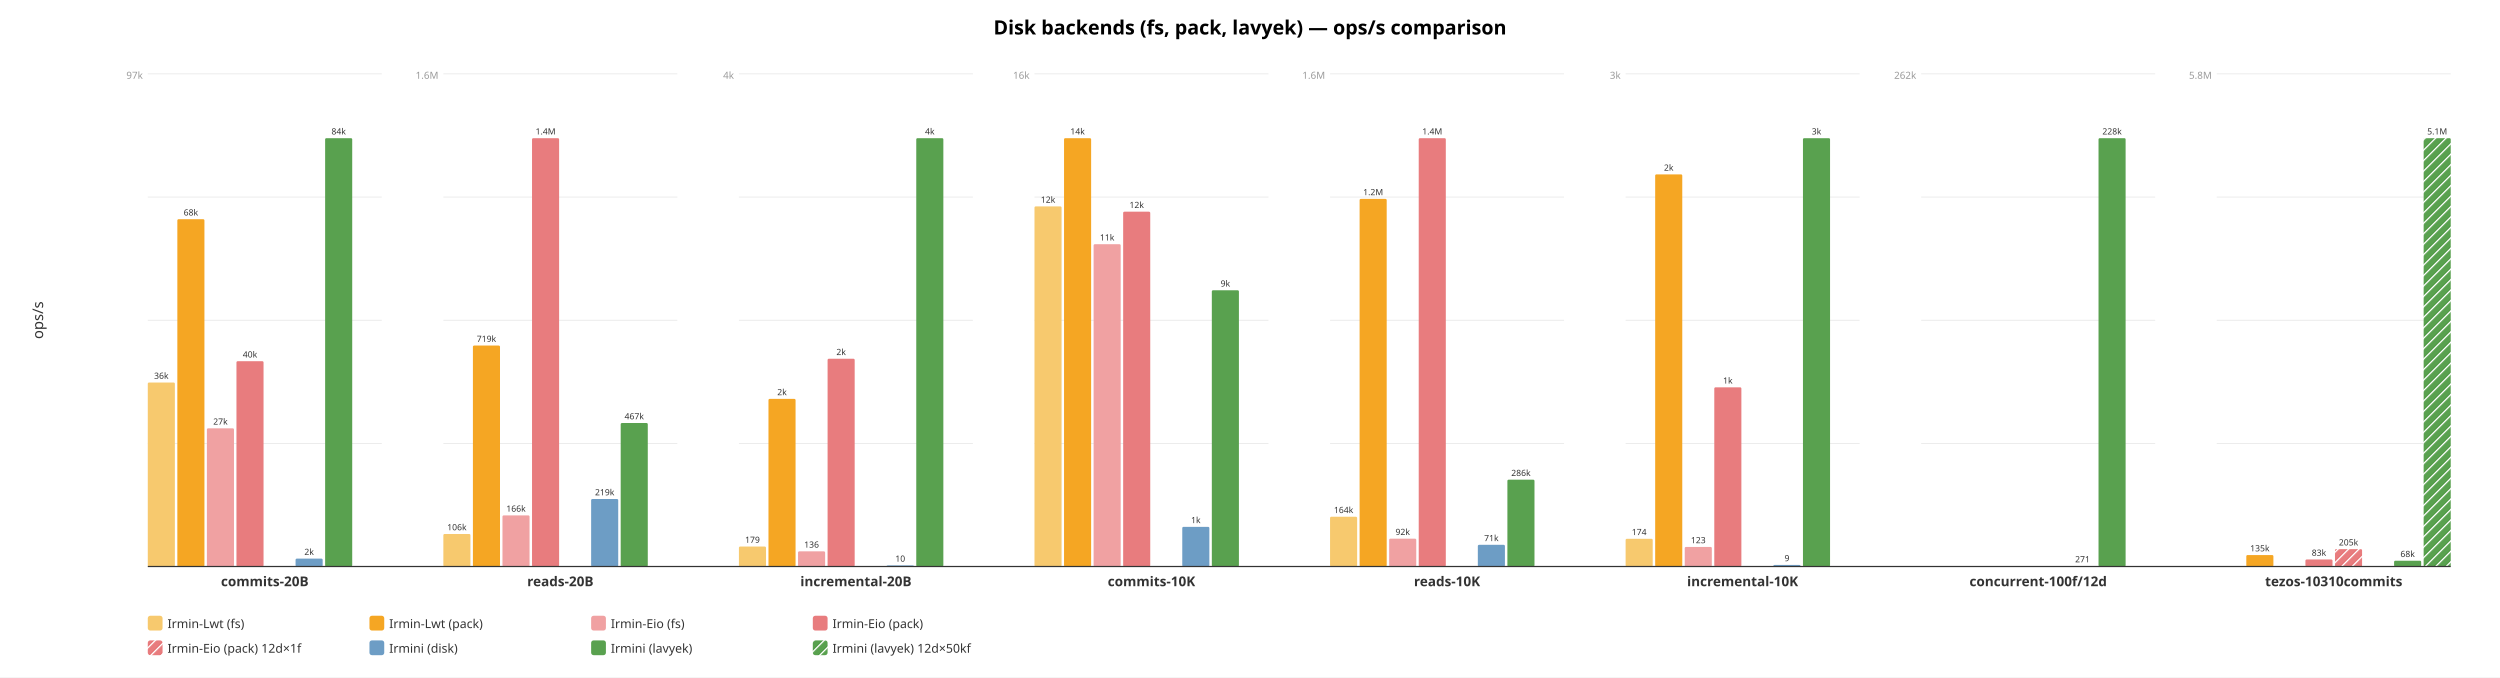
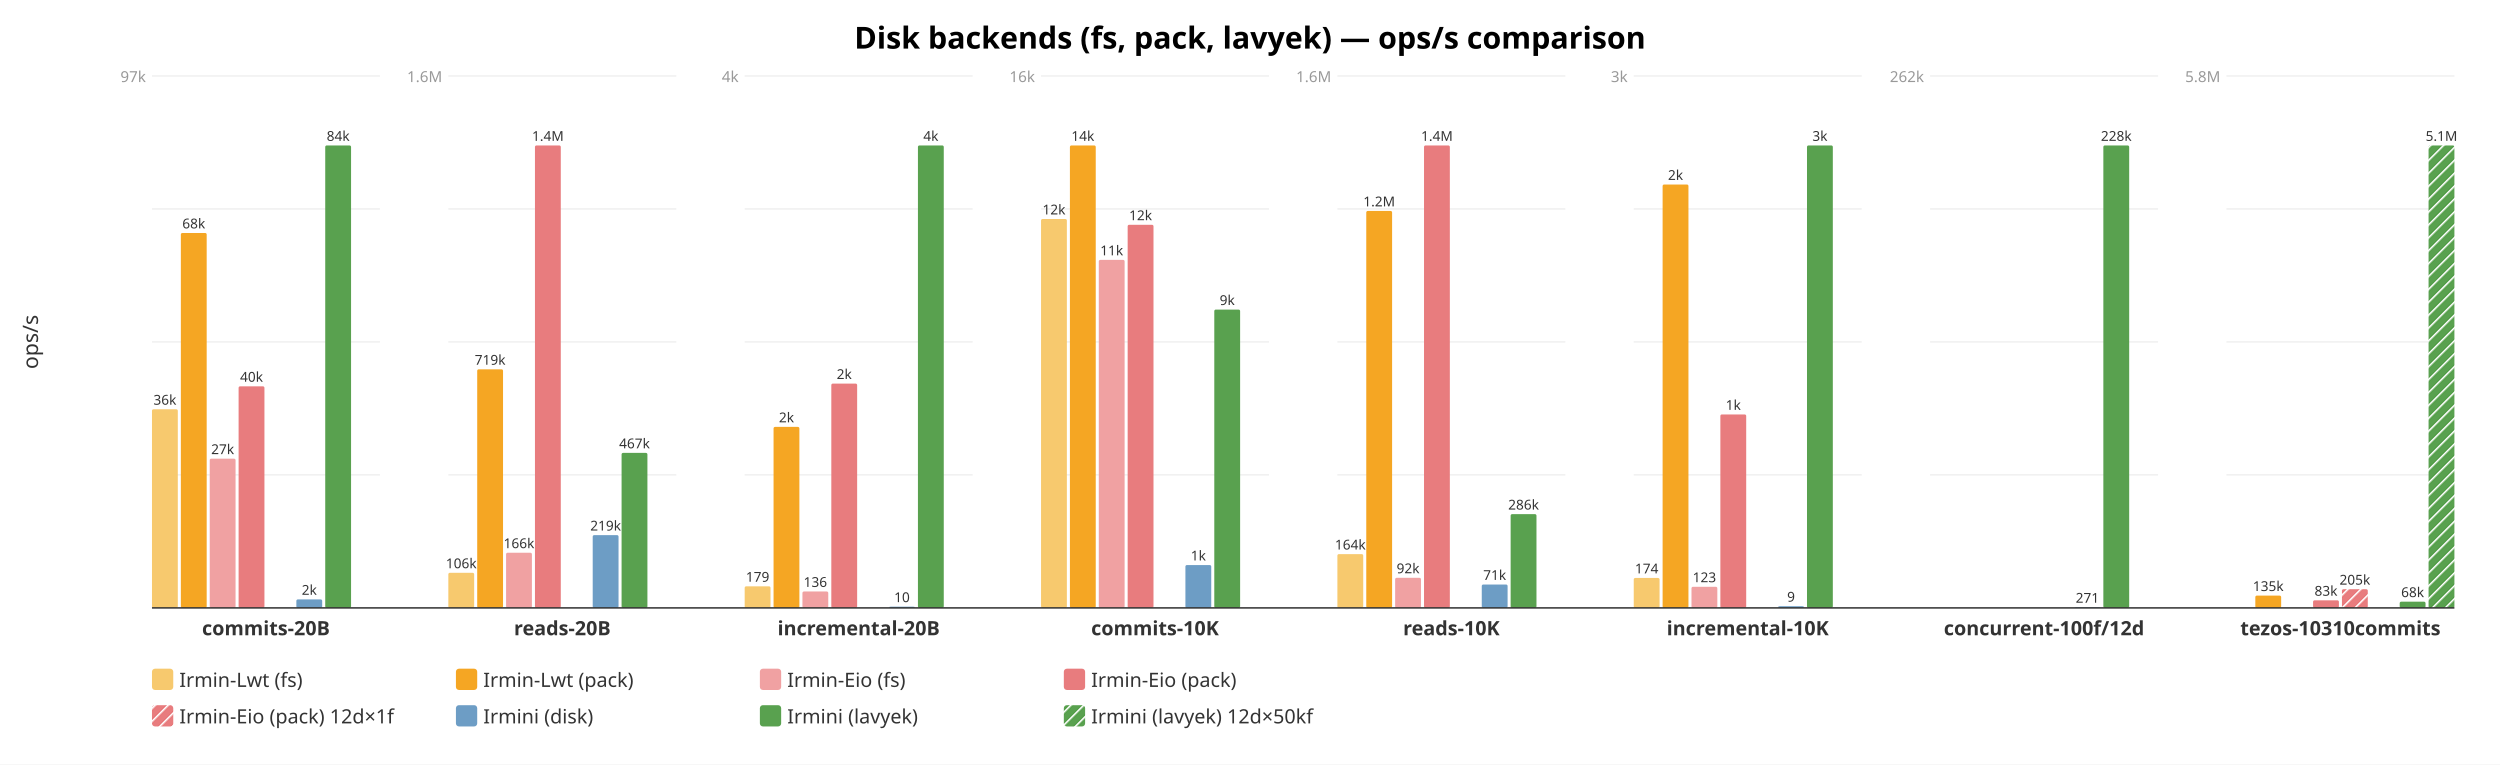
- <svg xmlns="http://www.w3.org/2000/svg" width="2030" height="550" font-family="system-ui, sans-serif" font-size="11">
-   <rect width="2030" height="550" fill="white" />
+ <svg xmlns="http://www.w3.org/2000/svg" width="1645" height="503" font-family="system-ui, sans-serif" font-size="14">
+   <rect width="1645" height="503" fill="white" />
  <defs>
-     <pattern id="hatch-9865" width="6" height="6" patternUnits="userSpaceOnUse" patternTransform="rotate(45)">
+     <pattern id="hatch-4094" width="6" height="6" patternUnits="userSpaceOnUse" patternTransform="rotate(45)">
      <rect width="6" height="6" fill="#e87c7e" />
      <line x1="0" y1="0" x2="0" y2="6" stroke="white" stroke-width="2" />
    </pattern>
-     <pattern id="hatch-2123" width="6" height="6" patternUnits="userSpaceOnUse" patternTransform="rotate(45)">
+     <pattern id="hatch-5347" width="6" height="6" patternUnits="userSpaceOnUse" patternTransform="rotate(45)">
      <rect width="6" height="6" fill="#59a14f" />
      <line x1="0" y1="0" x2="0" y2="6" stroke="white" stroke-width="2" />
    </pattern>
  </defs>
-   <text x="1015.0" y="28" text-anchor="middle" font-size="16" font-weight="bold">Disk backends (fs, pack, lavyek) — ops/s comparison</text>
-   <g transform="translate(120,60)">
-     <text x="-85" y="200.0" text-anchor="middle" font-size="12" fill="#333" transform="rotate(-90,-85,200.0)">ops/s</text>
-     <line x1="0" y1="300.0" x2="190" y2="300.0" stroke="#e0e0e0" stroke-width="0.5" />
-     <line x1="0" y1="200.0" x2="190" y2="200.0" stroke="#e0e0e0" stroke-width="0.5" />
-     <line x1="0" y1="100.0" x2="190" y2="100.0" stroke="#e0e0e0" stroke-width="0.5" />
-     <line x1="0" y1="0.0" x2="190" y2="0.0" stroke="#e0e0e0" stroke-width="0.5" />
-     <text x="-4.0" y="4.0" text-anchor="end" font-size="8" fill="#999">97k</text>
-     <rect x="0.0" y="250.6" width="22" height="149.4" fill="#f7c96e" rx="1" />
-     <text x="11.0" y="247.6" text-anchor="middle" font-size="7" fill="#333">36k</text>
-     <rect x="24.0" y="118.0" width="22" height="282.0" fill="#f5a623" rx="1" />
-     <text x="35.0" y="115.0" text-anchor="middle" font-size="7" fill="#333">68k</text>
-     <rect x="48.0" y="287.8" width="22" height="112.2" fill="#f0a1a2" rx="1" />
-     <text x="59.0" y="284.8" text-anchor="middle" font-size="7" fill="#333">27k</text>
-     <rect x="72.0" y="233.3" width="22" height="166.7" fill="#e87c7e" rx="1" />
-     <text x="83.0" y="230.3" text-anchor="middle" font-size="7" fill="#333">40k</text>
-     <rect x="120.0" y="393.6" width="22" height="6.4" fill="#6d9dc5" rx="1" />
-     <text x="131.0" y="390.6" text-anchor="middle" font-size="7" fill="#333">2k</text>
-     <rect x="144.0" y="52.2" width="22" height="347.8" fill="#59a14f" rx="1" />
-     <text x="155.0" y="49.2" text-anchor="middle" font-size="7" fill="#333">84k</text>
-     <text x="95.0" y="416" text-anchor="middle" font-size="11" font-weight="bold" fill="#333">commits-20B</text>
-     <line x1="240" y1="300.0" x2="430" y2="300.0" stroke="#e0e0e0" stroke-width="0.5" />
-     <line x1="240" y1="200.0" x2="430" y2="200.0" stroke="#e0e0e0" stroke-width="0.5" />
-     <line x1="240" y1="100.0" x2="430" y2="100.0" stroke="#e0e0e0" stroke-width="0.5" />
-     <line x1="240" y1="0.0" x2="430" y2="0.0" stroke="#e0e0e0" stroke-width="0.5" />
-     <text x="236.0" y="4.0" text-anchor="end" font-size="8" fill="#999">1.6M</text>
-     <rect x="240.0" y="373.6" width="22" height="26.4" fill="#f7c96e" rx="1" />
-     <text x="251.0" y="370.6" text-anchor="middle" font-size="7" fill="#333">106k</text>
-     <rect x="264.0" y="220.6" width="22" height="179.4" fill="#f5a623" rx="1" />
-     <text x="275.0" y="217.6" text-anchor="middle" font-size="7" fill="#333">719k</text>
-     <rect x="288.0" y="358.5" width="22" height="41.5" fill="#f0a1a2" rx="1" />
-     <text x="299.0" y="355.5" text-anchor="middle" font-size="7" fill="#333">166k</text>
-     <rect x="312.0" y="52.2" width="22" height="347.8" fill="#e87c7e" rx="1" />
-     <text x="323.0" y="49.2" text-anchor="middle" font-size="7" fill="#333">1.4M</text>
-     <rect x="360.0" y="345.2" width="22" height="54.8" fill="#6d9dc5" rx="1" />
-     <text x="371.0" y="342.2" text-anchor="middle" font-size="7" fill="#333">219k</text>
-     <rect x="384.0" y="283.5" width="22" height="116.5" fill="#59a14f" rx="1" />
-     <text x="395.0" y="280.5" text-anchor="middle" font-size="7" fill="#333">467k</text>
-     <text x="335.0" y="416" text-anchor="middle" font-size="11" font-weight="bold" fill="#333">reads-20B</text>
-     <line x1="480" y1="300.0" x2="670" y2="300.0" stroke="#e0e0e0" stroke-width="0.5" />
-     <line x1="480" y1="200.0" x2="670" y2="200.0" stroke="#e0e0e0" stroke-width="0.5" />
-     <line x1="480" y1="100.0" x2="670" y2="100.0" stroke="#e0e0e0" stroke-width="0.5" />
-     <line x1="480" y1="0.0" x2="670" y2="0.0" stroke="#e0e0e0" stroke-width="0.5" />
-     <text x="476.0" y="4.0" text-anchor="end" font-size="8" fill="#999">4k</text>
-     <rect x="480.0" y="383.8" width="22" height="16.2" fill="#f7c96e" rx="1" />
-     <text x="491.0" y="380.8" text-anchor="middle" font-size="7" fill="#333">179</text>
-     <rect x="504.0" y="263.9" width="22" height="136.1" fill="#f5a623" rx="1" />
-     <text x="515.0" y="260.9" text-anchor="middle" font-size="7" fill="#333">2k</text>
-     <rect x="528.0" y="387.7" width="22" height="12.3" fill="#f0a1a2" rx="1" />
-     <text x="539.0" y="384.7" text-anchor="middle" font-size="7" fill="#333">136</text>
-     <rect x="552.0" y="231.3" width="22" height="168.7" fill="#e87c7e" rx="1" />
-     <text x="563.0" y="228.3" text-anchor="middle" font-size="7" fill="#333">2k</text>
-     <rect x="600.0" y="399.1" width="22" height="0.9" fill="#6d9dc5" rx="1" />
-     <text x="611.0" y="396.1" text-anchor="middle" font-size="7" fill="#333">10</text>
-     <rect x="624.0" y="52.2" width="22" height="347.8" fill="#59a14f" rx="1" />
-     <text x="635.0" y="49.2" text-anchor="middle" font-size="7" fill="#333">4k</text>
-     <text x="575.0" y="416" text-anchor="middle" font-size="11" font-weight="bold" fill="#333">incremental-20B</text>
-     <line x1="720" y1="300.0" x2="910" y2="300.0" stroke="#e0e0e0" stroke-width="0.5" />
-     <line x1="720" y1="200.0" x2="910" y2="200.0" stroke="#e0e0e0" stroke-width="0.5" />
-     <line x1="720" y1="100.0" x2="910" y2="100.0" stroke="#e0e0e0" stroke-width="0.5" />
-     <line x1="720" y1="0.0" x2="910" y2="0.0" stroke="#e0e0e0" stroke-width="0.5" />
-     <text x="716.0" y="4.0" text-anchor="end" font-size="8" fill="#999">16k</text>
-     <rect x="720.0" y="107.6" width="22" height="292.4" fill="#f7c96e" rx="1" />
-     <text x="731.0" y="104.6" text-anchor="middle" font-size="7" fill="#333">12k</text>
-     <rect x="744.0" y="52.2" width="22" height="347.8" fill="#f5a623" rx="1" />
-     <text x="755.0" y="49.2" text-anchor="middle" font-size="7" fill="#333">14k</text>
-     <rect x="768.0" y="138.3" width="22" height="261.7" fill="#f0a1a2" rx="1" />
-     <text x="779.0" y="135.3" text-anchor="middle" font-size="7" fill="#333">11k</text>
-     <rect x="792.0" y="111.9" width="22" height="288.1" fill="#e87c7e" rx="1" />
-     <text x="803.0" y="108.9" text-anchor="middle" font-size="7" fill="#333">12k</text>
-     <rect x="840.0" y="367.8" width="22" height="32.2" fill="#6d9dc5" rx="1" />
-     <text x="851.0" y="364.8" text-anchor="middle" font-size="7" fill="#333">1k</text>
-     <rect x="864.0" y="175.7" width="22" height="224.3" fill="#59a14f" rx="1" />
-     <text x="875.0" y="172.7" text-anchor="middle" font-size="7" fill="#333">9k</text>
-     <text x="815.0" y="416" text-anchor="middle" font-size="11" font-weight="bold" fill="#333">commits-10K</text>
-     <line x1="960" y1="300.0" x2="1150" y2="300.0" stroke="#e0e0e0" stroke-width="0.5" />
-     <line x1="960" y1="200.0" x2="1150" y2="200.0" stroke="#e0e0e0" stroke-width="0.5" />
-     <line x1="960" y1="100.0" x2="1150" y2="100.0" stroke="#e0e0e0" stroke-width="0.5" />
-     <line x1="960" y1="0.0" x2="1150" y2="0.0" stroke="#e0e0e0" stroke-width="0.5" />
-     <text x="956.0" y="4.0" text-anchor="end" font-size="8" fill="#999">1.6M</text>
-     <rect x="960.0" y="359.6" width="22" height="40.4" fill="#f7c96e" rx="1" />
-     <text x="971.0" y="356.6" text-anchor="middle" font-size="7" fill="#333">164k</text>
-     <rect x="984.0" y="101.5" width="22" height="298.5" fill="#f5a623" rx="1" />
-     <text x="995.0" y="98.5" text-anchor="middle" font-size="7" fill="#333">1.2M</text>
-     <rect x="1008.0" y="377.4" width="22" height="22.6" fill="#f0a1a2" rx="1" />
-     <text x="1019.0" y="374.4" text-anchor="middle" font-size="7" fill="#333">92k</text>
-     <rect x="1032.0" y="52.2" width="22" height="347.8" fill="#e87c7e" rx="1" />
-     <text x="1043.0" y="49.2" text-anchor="middle" font-size="7" fill="#333">1.4M</text>
-     <rect x="1080.0" y="382.4" width="22" height="17.6" fill="#6d9dc5" rx="1" />
-     <text x="1091.0" y="379.4" text-anchor="middle" font-size="7" fill="#333">71k</text>
-     <rect x="1104.0" y="329.5" width="22" height="70.5" fill="#59a14f" rx="1" />
-     <text x="1115.0" y="326.5" text-anchor="middle" font-size="7" fill="#333">286k</text>
-     <text x="1055.0" y="416" text-anchor="middle" font-size="11" font-weight="bold" fill="#333">reads-10K</text>
-     <line x1="1200" y1="300.0" x2="1390" y2="300.0" stroke="#e0e0e0" stroke-width="0.5" />
-     <line x1="1200" y1="200.0" x2="1390" y2="200.0" stroke="#e0e0e0" stroke-width="0.5" />
-     <line x1="1200" y1="100.0" x2="1390" y2="100.0" stroke="#e0e0e0" stroke-width="0.5" />
-     <line x1="1200" y1="0.0" x2="1390" y2="0.0" stroke="#e0e0e0" stroke-width="0.5" />
-     <text x="1196.0" y="4.0" text-anchor="end" font-size="8" fill="#999">3k</text>
-     <rect x="1200.0" y="377.5" width="22" height="22.5" fill="#f7c96e" rx="1" />
-     <text x="1211.0" y="374.5" text-anchor="middle" font-size="7" fill="#333">174</text>
-     <rect x="1224.0" y="81.6" width="22" height="318.4" fill="#f5a623" rx="1" />
-     <text x="1235.0" y="78.6" text-anchor="middle" font-size="7" fill="#333">2k</text>
-     <rect x="1248.0" y="384.1" width="22" height="15.9" fill="#f0a1a2" rx="1" />
-     <text x="1259.0" y="381.1" text-anchor="middle" font-size="7" fill="#333">123</text>
-     <rect x="1272.0" y="254.5" width="22" height="145.5" fill="#e87c7e" rx="1" />
-     <text x="1283.0" y="251.5" text-anchor="middle" font-size="7" fill="#333">1k</text>
-     <rect x="1320.0" y="398.7" width="22" height="1.3" fill="#6d9dc5" rx="1" />
-     <text x="1331.0" y="395.7" text-anchor="middle" font-size="7" fill="#333">9</text>
-     <rect x="1344.0" y="52.2" width="22" height="347.8" fill="#59a14f" rx="1" />
-     <text x="1355.0" y="49.2" text-anchor="middle" font-size="7" fill="#333">3k</text>
-     <text x="1295.0" y="416" text-anchor="middle" font-size="11" font-weight="bold" fill="#333">incremental-10K</text>
-     <line x1="1440" y1="300.0" x2="1630" y2="300.0" stroke="#e0e0e0" stroke-width="0.5" />
-     <line x1="1440" y1="200.0" x2="1630" y2="200.0" stroke="#e0e0e0" stroke-width="0.5" />
-     <line x1="1440" y1="100.0" x2="1630" y2="100.0" stroke="#e0e0e0" stroke-width="0.5" />
-     <line x1="1440" y1="0.0" x2="1630" y2="0.0" stroke="#e0e0e0" stroke-width="0.5" />
-     <text x="1436.0" y="4.0" text-anchor="end" font-size="8" fill="#999">262k</text>
-     <rect x="1560.0" y="399.6" width="22" height="0.4" fill="#6d9dc5" rx="1" />
-     <text x="1571.0" y="396.6" text-anchor="middle" font-size="7" fill="#333">271</text>
-     <rect x="1584.0" y="52.2" width="22" height="347.8" fill="#59a14f" rx="1" />
-     <text x="1595.0" y="49.2" text-anchor="middle" font-size="7" fill="#333">228k</text>
-     <text x="1535.0" y="416" text-anchor="middle" font-size="11" font-weight="bold" fill="#333">concurrent-100f/12d</text>
-     <line x1="1680" y1="300.0" x2="1870" y2="300.0" stroke="#e0e0e0" stroke-width="0.5" />
-     <line x1="1680" y1="200.0" x2="1870" y2="200.0" stroke="#e0e0e0" stroke-width="0.5" />
-     <line x1="1680" y1="100.0" x2="1870" y2="100.0" stroke="#e0e0e0" stroke-width="0.5" />
-     <line x1="1680" y1="0.0" x2="1870" y2="0.0" stroke="#e0e0e0" stroke-width="0.5" />
-     <text x="1676.0" y="4.0" text-anchor="end" font-size="8" fill="#999">5.8M</text>
-     <rect x="1704.0" y="390.7" width="22" height="9.3" fill="#f5a623" rx="1" />
-     <text x="1715.0" y="387.7" text-anchor="middle" font-size="7" fill="#333">135k</text>
-     <rect x="1752.0" y="394.3" width="22" height="5.7" fill="#e87c7e" rx="1" />
-     <text x="1763.0" y="391.3" text-anchor="middle" font-size="7" fill="#333">83k</text>
-     <rect x="1776.0" y="385.9" width="22" height="14.1" fill="url(#hatch-9865)" rx="1" />
-     <text x="1787.0" y="382.9" text-anchor="middle" font-size="7" fill="#333">205k</text>
-     <rect x="1824.0" y="395.3" width="22" height="4.7" fill="#59a14f" rx="1" />
-     <text x="1835.0" y="392.3" text-anchor="middle" font-size="7" fill="#333">68k</text>
-     <rect x="1848.0" y="52.2" width="22" height="347.8" fill="url(#hatch-2123)" rx="1" />
-     <text x="1859.0" y="49.2" text-anchor="middle" font-size="7" fill="#333">5.1M</text>
-     <text x="1775.0" y="416" text-anchor="middle" font-size="11" font-weight="bold" fill="#333">tezos-10310commits</text>
-     <line x1="0" y1="400" x2="1870" y2="400" stroke="#333" stroke-width="1" />
+   <text x="822.5" y="32" text-anchor="middle" font-size="20" font-weight="bold">Disk backends (fs, pack, lavyek) — ops/s comparison</text>
+   <g transform="translate(100,50)">
+     <text x="-75" y="175.0" text-anchor="middle" font-size="14" fill="#333" transform="rotate(-90,-75,175.0)">ops/s</text>
+     <line x1="0" y1="262.5" x2="150" y2="262.5" stroke="#e0e0e0" stroke-width="0.5" />
+     <line x1="0" y1="175.0" x2="150" y2="175.0" stroke="#e0e0e0" stroke-width="0.5" />
+     <line x1="0" y1="87.5" x2="150" y2="87.5" stroke="#e0e0e0" stroke-width="0.5" />
+     <line x1="0" y1="0.0" x2="150" y2="0.0" stroke="#e0e0e0" stroke-width="0.5" />
+     <text x="-4.0" y="4.0" text-anchor="end" font-size="10" fill="#999">97k</text>
+     <rect x="0.0" y="219.3" width="17" height="130.7" fill="#f7c96e" rx="1" />
+     <text x="8.5" y="216.3" text-anchor="middle" font-size="9" fill="#333">36k</text>
+     <rect x="19.0" y="103.3" width="17" height="246.7" fill="#f5a623" rx="1" />
+     <text x="27.5" y="100.3" text-anchor="middle" font-size="9" fill="#333">68k</text>
+     <rect x="38.0" y="251.8" width="17" height="98.2" fill="#f0a1a2" rx="1" />
+     <text x="46.5" y="248.8" text-anchor="middle" font-size="9" fill="#333">27k</text>
+     <rect x="57.0" y="204.2" width="17" height="145.8" fill="#e87c7e" rx="1" />
+     <text x="65.5" y="201.2" text-anchor="middle" font-size="9" fill="#333">40k</text>
+     <rect x="95.0" y="344.4" width="17" height="5.6" fill="#6d9dc5" rx="1" />
+     <text x="103.5" y="341.4" text-anchor="middle" font-size="9" fill="#333">2k</text>
+     <rect x="114.0" y="45.7" width="17" height="304.3" fill="#59a14f" rx="1" />
+     <text x="122.5" y="42.7" text-anchor="middle" font-size="9" fill="#333">84k</text>
+     <text x="75.0" y="368" text-anchor="middle" font-size="13" font-weight="bold" fill="#333">commits-20B</text>
+     <line x1="195" y1="262.5" x2="345" y2="262.5" stroke="#e0e0e0" stroke-width="0.5" />
+     <line x1="195" y1="175.0" x2="345" y2="175.0" stroke="#e0e0e0" stroke-width="0.5" />
+     <line x1="195" y1="87.5" x2="345" y2="87.5" stroke="#e0e0e0" stroke-width="0.5" />
+     <line x1="195" y1="0.0" x2="345" y2="0.0" stroke="#e0e0e0" stroke-width="0.5" />
+     <text x="191.0" y="4.0" text-anchor="end" font-size="10" fill="#999">1.6M</text>
+     <rect x="195.0" y="326.9" width="17" height="23.1" fill="#f7c96e" rx="1" />
+     <text x="203.5" y="323.9" text-anchor="middle" font-size="9" fill="#333">106k</text>
+     <rect x="214.0" y="193.0" width="17" height="157.0" fill="#f5a623" rx="1" />
+     <text x="222.5" y="190.0" text-anchor="middle" font-size="9" fill="#333">719k</text>
+     <rect x="233.0" y="313.7" width="17" height="36.3" fill="#f0a1a2" rx="1" />
+     <text x="241.5" y="310.7" text-anchor="middle" font-size="9" fill="#333">166k</text>
+     <rect x="252.0" y="45.7" width="17" height="304.3" fill="#e87c7e" rx="1" />
+     <text x="260.5" y="42.7" text-anchor="middle" font-size="9" fill="#333">1.4M</text>
+     <rect x="290.0" y="302.1" width="17" height="47.9" fill="#6d9dc5" rx="1" />
+     <text x="298.5" y="299.1" text-anchor="middle" font-size="9" fill="#333">219k</text>
+     <rect x="309.0" y="248.0" width="17" height="102.0" fill="#59a14f" rx="1" />
+     <text x="317.5" y="245.0" text-anchor="middle" font-size="9" fill="#333">467k</text>
+     <text x="270.0" y="368" text-anchor="middle" font-size="13" font-weight="bold" fill="#333">reads-20B</text>
+     <line x1="390" y1="262.5" x2="540" y2="262.5" stroke="#e0e0e0" stroke-width="0.5" />
+     <line x1="390" y1="175.0" x2="540" y2="175.0" stroke="#e0e0e0" stroke-width="0.5" />
+     <line x1="390" y1="87.5" x2="540" y2="87.5" stroke="#e0e0e0" stroke-width="0.5" />
+     <line x1="390" y1="0.0" x2="540" y2="0.0" stroke="#e0e0e0" stroke-width="0.5" />
+     <text x="386.0" y="4.0" text-anchor="end" font-size="10" fill="#999">4k</text>
+     <rect x="390.0" y="335.8" width="17" height="14.2" fill="#f7c96e" rx="1" />
+     <text x="398.5" y="332.8" text-anchor="middle" font-size="9" fill="#333">179</text>
+     <rect x="409.0" y="230.9" width="17" height="119.1" fill="#f5a623" rx="1" />
+     <text x="417.5" y="227.9" text-anchor="middle" font-size="9" fill="#333">2k</text>
+     <rect x="428.0" y="339.2" width="17" height="10.8" fill="#f0a1a2" rx="1" />
+     <text x="436.5" y="336.2" text-anchor="middle" font-size="9" fill="#333">136</text>
+     <rect x="447.0" y="202.4" width="17" height="147.6" fill="#e87c7e" rx="1" />
+     <text x="455.5" y="199.4" text-anchor="middle" font-size="9" fill="#333">2k</text>
+     <rect x="485.0" y="349.2" width="17" height="0.8" fill="#6d9dc5" rx="1" />
+     <text x="493.5" y="346.2" text-anchor="middle" font-size="9" fill="#333">10</text>
+     <rect x="504.0" y="45.7" width="17" height="304.3" fill="#59a14f" rx="1" />
+     <text x="512.5" y="42.7" text-anchor="middle" font-size="9" fill="#333">4k</text>
+     <text x="465.0" y="368" text-anchor="middle" font-size="13" font-weight="bold" fill="#333">incremental-20B</text>
+     <line x1="585" y1="262.5" x2="735" y2="262.5" stroke="#e0e0e0" stroke-width="0.5" />
+     <line x1="585" y1="175.0" x2="735" y2="175.0" stroke="#e0e0e0" stroke-width="0.5" />
+     <line x1="585" y1="87.5" x2="735" y2="87.5" stroke="#e0e0e0" stroke-width="0.5" />
+     <line x1="585" y1="0.0" x2="735" y2="0.0" stroke="#e0e0e0" stroke-width="0.5" />
+     <text x="581.0" y="4.0" text-anchor="end" font-size="10" fill="#999">16k</text>
+     <rect x="585.0" y="94.1" width="17" height="255.9" fill="#f7c96e" rx="1" />
+     <text x="593.5" y="91.1" text-anchor="middle" font-size="9" fill="#333">12k</text>
+     <rect x="604.0" y="45.7" width="17" height="304.3" fill="#f5a623" rx="1" />
+     <text x="612.5" y="42.7" text-anchor="middle" font-size="9" fill="#333">14k</text>
+     <rect x="623.0" y="121.0" width="17" height="229.0" fill="#f0a1a2" rx="1" />
+     <text x="631.5" y="118.0" text-anchor="middle" font-size="9" fill="#333">11k</text>
+     <rect x="642.0" y="97.9" width="17" height="252.1" fill="#e87c7e" rx="1" />
+     <text x="650.5" y="94.9" text-anchor="middle" font-size="9" fill="#333">12k</text>
+     <rect x="680.0" y="321.8" width="17" height="28.2" fill="#6d9dc5" rx="1" />
+     <text x="688.5" y="318.8" text-anchor="middle" font-size="9" fill="#333">1k</text>
+     <rect x="699.0" y="153.7" width="17" height="196.3" fill="#59a14f" rx="1" />
+     <text x="707.5" y="150.7" text-anchor="middle" font-size="9" fill="#333">9k</text>
+     <text x="660.0" y="368" text-anchor="middle" font-size="13" font-weight="bold" fill="#333">commits-10K</text>
+     <line x1="780" y1="262.5" x2="930" y2="262.5" stroke="#e0e0e0" stroke-width="0.5" />
+     <line x1="780" y1="175.0" x2="930" y2="175.0" stroke="#e0e0e0" stroke-width="0.5" />
+     <line x1="780" y1="87.5" x2="930" y2="87.5" stroke="#e0e0e0" stroke-width="0.5" />
+     <line x1="780" y1="0.0" x2="930" y2="0.0" stroke="#e0e0e0" stroke-width="0.5" />
+     <text x="776.0" y="4.0" text-anchor="end" font-size="10" fill="#999">1.6M</text>
+     <rect x="780.0" y="314.6" width="17" height="35.4" fill="#f7c96e" rx="1" />
+     <text x="788.5" y="311.6" text-anchor="middle" font-size="9" fill="#333">164k</text>
+     <rect x="799.0" y="88.8" width="17" height="261.2" fill="#f5a623" rx="1" />
+     <text x="807.5" y="85.8" text-anchor="middle" font-size="9" fill="#333">1.2M</text>
+     <rect x="818.0" y="330.2" width="17" height="19.8" fill="#f0a1a2" rx="1" />
+     <text x="826.5" y="327.2" text-anchor="middle" font-size="9" fill="#333">92k</text>
+     <rect x="837.0" y="45.7" width="17" height="304.3" fill="#e87c7e" rx="1" />
+     <text x="845.5" y="42.7" text-anchor="middle" font-size="9" fill="#333">1.4M</text>
+     <rect x="875.0" y="334.6" width="17" height="15.4" fill="#6d9dc5" rx="1" />
+     <text x="883.5" y="331.6" text-anchor="middle" font-size="9" fill="#333">71k</text>
+     <rect x="894.0" y="288.3" width="17" height="61.7" fill="#59a14f" rx="1" />
+     <text x="902.5" y="285.3" text-anchor="middle" font-size="9" fill="#333">286k</text>
+     <text x="855.0" y="368" text-anchor="middle" font-size="13" font-weight="bold" fill="#333">reads-10K</text>
+     <line x1="975" y1="262.5" x2="1125" y2="262.5" stroke="#e0e0e0" stroke-width="0.5" />
+     <line x1="975" y1="175.0" x2="1125" y2="175.0" stroke="#e0e0e0" stroke-width="0.5" />
+     <line x1="975" y1="87.5" x2="1125" y2="87.5" stroke="#e0e0e0" stroke-width="0.5" />
+     <line x1="975" y1="0.0" x2="1125" y2="0.0" stroke="#e0e0e0" stroke-width="0.5" />
+     <text x="971.0" y="4.0" text-anchor="end" font-size="10" fill="#999">3k</text>
+     <rect x="975.0" y="330.3" width="17" height="19.7" fill="#f7c96e" rx="1" />
+     <text x="983.5" y="327.3" text-anchor="middle" font-size="9" fill="#333">174</text>
+     <rect x="994.0" y="71.4" width="17" height="278.6" fill="#f5a623" rx="1" />
+     <text x="1002.5" y="68.4" text-anchor="middle" font-size="9" fill="#333">2k</text>
+     <rect x="1013.0" y="336.1" width="17" height="13.9" fill="#f0a1a2" rx="1" />
+     <text x="1021.5" y="333.1" text-anchor="middle" font-size="9" fill="#333">123</text>
+     <rect x="1032.0" y="222.7" width="17" height="127.3" fill="#e87c7e" rx="1" />
+     <text x="1040.5" y="219.7" text-anchor="middle" font-size="9" fill="#333">1k</text>
+     <rect x="1070.0" y="348.9" width="17" height="1.1" fill="#6d9dc5" rx="1" />
+     <text x="1078.5" y="345.9" text-anchor="middle" font-size="9" fill="#333">9</text>
+     <rect x="1089.0" y="45.7" width="17" height="304.3" fill="#59a14f" rx="1" />
+     <text x="1097.5" y="42.7" text-anchor="middle" font-size="9" fill="#333">3k</text>
+     <text x="1050.0" y="368" text-anchor="middle" font-size="13" font-weight="bold" fill="#333">incremental-10K</text>
+     <line x1="1170" y1="262.5" x2="1320" y2="262.5" stroke="#e0e0e0" stroke-width="0.5" />
+     <line x1="1170" y1="175.0" x2="1320" y2="175.0" stroke="#e0e0e0" stroke-width="0.5" />
+     <line x1="1170" y1="87.5" x2="1320" y2="87.5" stroke="#e0e0e0" stroke-width="0.5" />
+     <line x1="1170" y1="0.0" x2="1320" y2="0.0" stroke="#e0e0e0" stroke-width="0.5" />
+     <text x="1166.0" y="4.0" text-anchor="end" font-size="10" fill="#999">262k</text>
+     <rect x="1265.0" y="349.6" width="17" height="0.4" fill="#6d9dc5" rx="1" />
+     <text x="1273.5" y="346.6" text-anchor="middle" font-size="9" fill="#333">271</text>
+     <rect x="1284.0" y="45.7" width="17" height="304.3" fill="#59a14f" rx="1" />
+     <text x="1292.5" y="42.7" text-anchor="middle" font-size="9" fill="#333">228k</text>
+     <text x="1245.0" y="368" text-anchor="middle" font-size="13" font-weight="bold" fill="#333">concurrent-100f/12d</text>
+     <line x1="1365" y1="262.5" x2="1515" y2="262.5" stroke="#e0e0e0" stroke-width="0.5" />
+     <line x1="1365" y1="175.0" x2="1515" y2="175.0" stroke="#e0e0e0" stroke-width="0.5" />
+     <line x1="1365" y1="87.5" x2="1515" y2="87.5" stroke="#e0e0e0" stroke-width="0.5" />
+     <line x1="1365" y1="0.0" x2="1515" y2="0.0" stroke="#e0e0e0" stroke-width="0.5" />
+     <text x="1361.0" y="4.0" text-anchor="end" font-size="10" fill="#999">5.8M</text>
+     <rect x="1384.0" y="341.9" width="17" height="8.1" fill="#f5a623" rx="1" />
+     <text x="1392.5" y="338.9" text-anchor="middle" font-size="9" fill="#333">135k</text>
+     <rect x="1422.0" y="345.0" width="17" height="5.0" fill="#e87c7e" rx="1" />
+     <text x="1430.5" y="342.0" text-anchor="middle" font-size="9" fill="#333">83k</text>
+     <rect x="1441.0" y="337.7" width="17" height="12.3" fill="url(#hatch-4094)" rx="1" />
+     <text x="1449.5" y="334.7" text-anchor="middle" font-size="9" fill="#333">205k</text>
+     <rect x="1479.0" y="345.9" width="17" height="4.1" fill="#59a14f" rx="1" />
+     <text x="1487.5" y="342.9" text-anchor="middle" font-size="9" fill="#333">68k</text>
+     <rect x="1498.0" y="45.7" width="17" height="304.3" fill="url(#hatch-5347)" rx="1" />
+     <text x="1506.5" y="42.7" text-anchor="middle" font-size="9" fill="#333">5.1M</text>
+     <text x="1440.0" y="368" text-anchor="middle" font-size="13" font-weight="bold" fill="#333">tezos-10310commits</text>
+     <line x1="0" y1="350" x2="1515" y2="350" stroke="#333" stroke-width="1" />
  </g>
-   <g transform="translate(120,500)">
-     <rect x="0" y="0" width="12" height="12" fill="#f7c96e" rx="2" />
-     <text x="16" y="10" font-size="10" fill="#333">Irmin-Lwt (fs)</text>
-     <rect x="180" y="0" width="12" height="12" fill="#f5a623" rx="2" />
-     <text x="196" y="10" font-size="10" fill="#333">Irmin-Lwt (pack)</text>
-     <rect x="360" y="0" width="12" height="12" fill="#f0a1a2" rx="2" />
-     <text x="376" y="10" font-size="10" fill="#333">Irmin-Eio (fs)</text>
-     <rect x="540" y="0" width="12" height="12" fill="#e87c7e" rx="2" />
-     <text x="556" y="10" font-size="10" fill="#333">Irmin-Eio (pack)</text>
-     <rect x="0" y="20" width="12" height="12" fill="url(#hatch-9865)" rx="2" />
-     <text x="16" y="30" font-size="10" fill="#333">Irmin-Eio (pack) 12d×1f</text>
-     <rect x="180" y="20" width="12" height="12" fill="#6d9dc5" rx="2" />
-     <text x="196" y="30" font-size="10" fill="#333">Irmini (disk)</text>
-     <rect x="360" y="20" width="12" height="12" fill="#59a14f" rx="2" />
-     <text x="376" y="30" font-size="10" fill="#333">Irmini (lavyek)</text>
-     <rect x="540" y="20" width="12" height="12" fill="url(#hatch-2123)" rx="2" />
-     <text x="556" y="30" font-size="10" fill="#333">Irmini (lavyek) 12d×50kf</text>
+   <g transform="translate(100,440)">
+     <rect x="0" y="0" width="14" height="14" fill="#f7c96e" rx="2" />
+     <text x="18" y="12" font-size="13" fill="#333">Irmin-Lwt (fs)</text>
+     <rect x="200" y="0" width="14" height="14" fill="#f5a623" rx="2" />
+     <text x="218" y="12" font-size="13" fill="#333">Irmin-Lwt (pack)</text>
+     <rect x="400" y="0" width="14" height="14" fill="#f0a1a2" rx="2" />
+     <text x="418" y="12" font-size="13" fill="#333">Irmin-Eio (fs)</text>
+     <rect x="600" y="0" width="14" height="14" fill="#e87c7e" rx="2" />
+     <text x="618" y="12" font-size="13" fill="#333">Irmin-Eio (pack)</text>
+     <rect x="0" y="24" width="14" height="14" fill="url(#hatch-4094)" rx="2" />
+     <text x="18" y="36" font-size="13" fill="#333">Irmin-Eio (pack) 12d×1f</text>
+     <rect x="200" y="24" width="14" height="14" fill="#6d9dc5" rx="2" />
+     <text x="218" y="36" font-size="13" fill="#333">Irmini (disk)</text>
+     <rect x="400" y="24" width="14" height="14" fill="#59a14f" rx="2" />
+     <text x="418" y="36" font-size="13" fill="#333">Irmini (lavyek)</text>
+     <rect x="600" y="24" width="14" height="14" fill="url(#hatch-5347)" rx="2" />
+     <text x="618" y="36" font-size="13" fill="#333">Irmini (lavyek) 12d×50kf</text>
  </g>
</svg>
